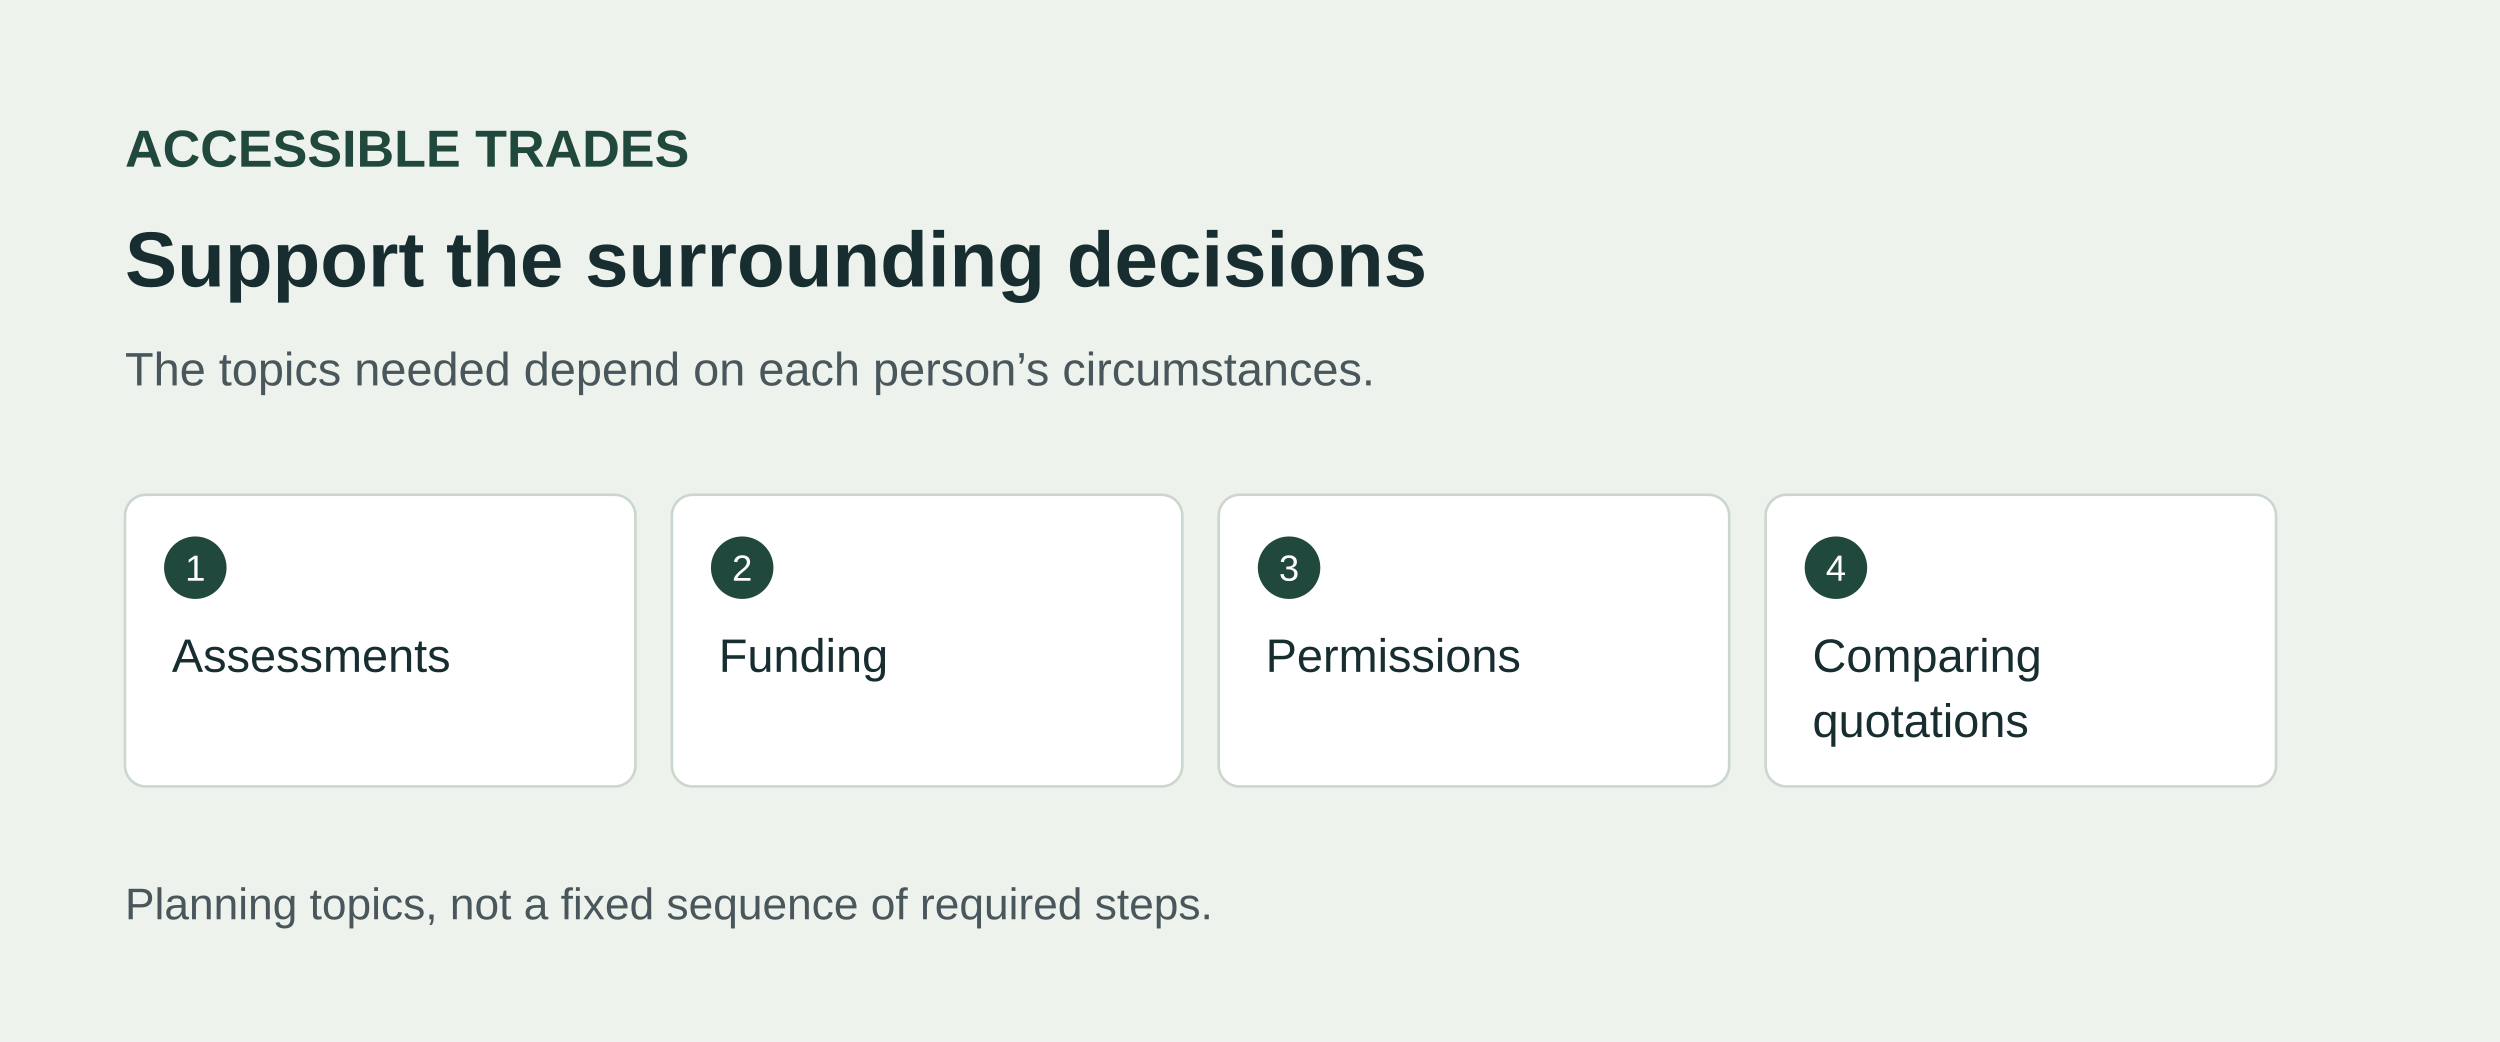
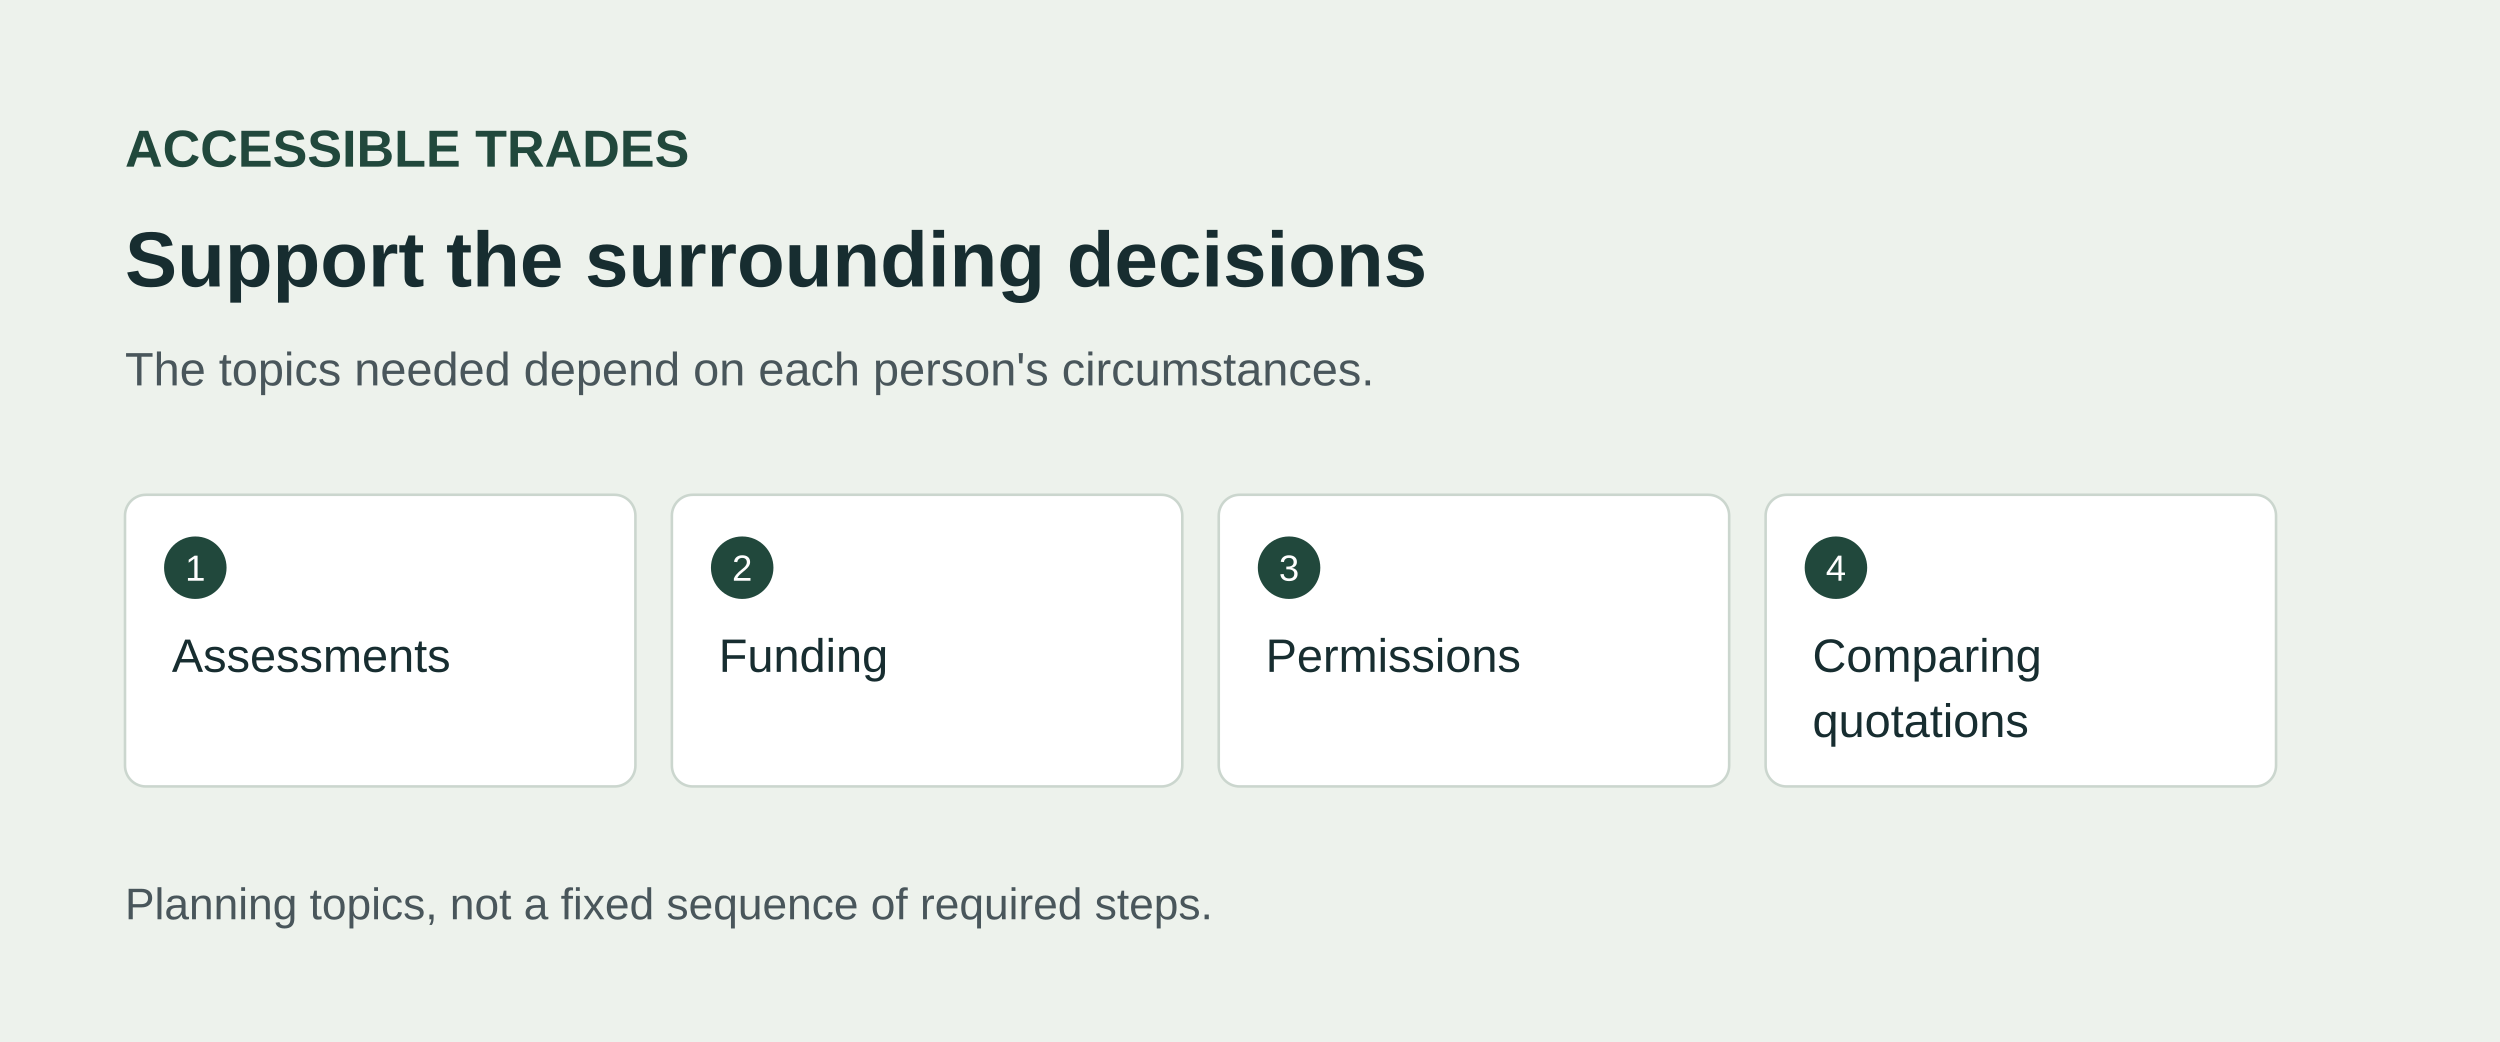
<svg xmlns="http://www.w3.org/2000/svg" width="960" height="400" viewBox="0 0 960 400">
  <rect width="960" height="400" fill="#edf2ec" />
  <g font-family="Segoe UI, Arial, sans-serif">
    <text x="48" y="64" font-size="20" fill="#21483c" font-weight="600">ACCESSIBLE TRADES</text>
    <text x="48" y="110" font-size="30" fill="#172d30" font-weight="600">Support the surrounding decisions</text>
-     <text x="48" y="148" font-size="18" fill="#49565b">The topics needed depend on each person’s circumstances.</text>
+     <text x="48" y="148" font-size="18" fill="#49565b">The topics needed depend on each person's circumstances.</text>
    <rect x="48.0" y="190" width="196.0" height="112" rx="8" fill="#ffffff" stroke="#cbd6ce" />
    <circle cx="75.0" cy="218" r="12" fill="#21483c" />
    <text x="75.0" y="223" font-size="14" text-anchor="middle" fill="#fff">1</text>
    <text x="66.0" y="258" font-size="18" fill="#172d30">Assessments</text>
    <rect x="258.0" y="190" width="196.0" height="112" rx="8" fill="#ffffff" stroke="#cbd6ce" />
    <circle cx="285.0" cy="218" r="12" fill="#21483c" />
    <text x="285.0" y="223" font-size="14" text-anchor="middle" fill="#fff">2</text>
    <text x="276.0" y="258" font-size="18" fill="#172d30">Funding</text>
    <rect x="468.0" y="190" width="196.0" height="112" rx="8" fill="#ffffff" stroke="#cbd6ce" />
    <circle cx="495.0" cy="218" r="12" fill="#21483c" />
    <text x="495.0" y="223" font-size="14" text-anchor="middle" fill="#fff">3</text>
    <text x="486.0" y="258" font-size="18" fill="#172d30">Permissions</text>
    <rect x="678.0" y="190" width="196.0" height="112" rx="8" fill="#ffffff" stroke="#cbd6ce" />
    <circle cx="705.0" cy="218" r="12" fill="#21483c" />
    <text x="705.0" y="223" font-size="14" text-anchor="middle" fill="#fff">4</text>
    <text x="696.0" y="258" font-size="18" fill="#172d30">Comparing</text>
    <text x="696.0" y="283" font-size="18" fill="#172d30">quotations</text>
    <text x="48" y="353" font-size="17" fill="#49565b">Planning topics, not a fixed sequence of required steps.</text>
  </g>
</svg>
